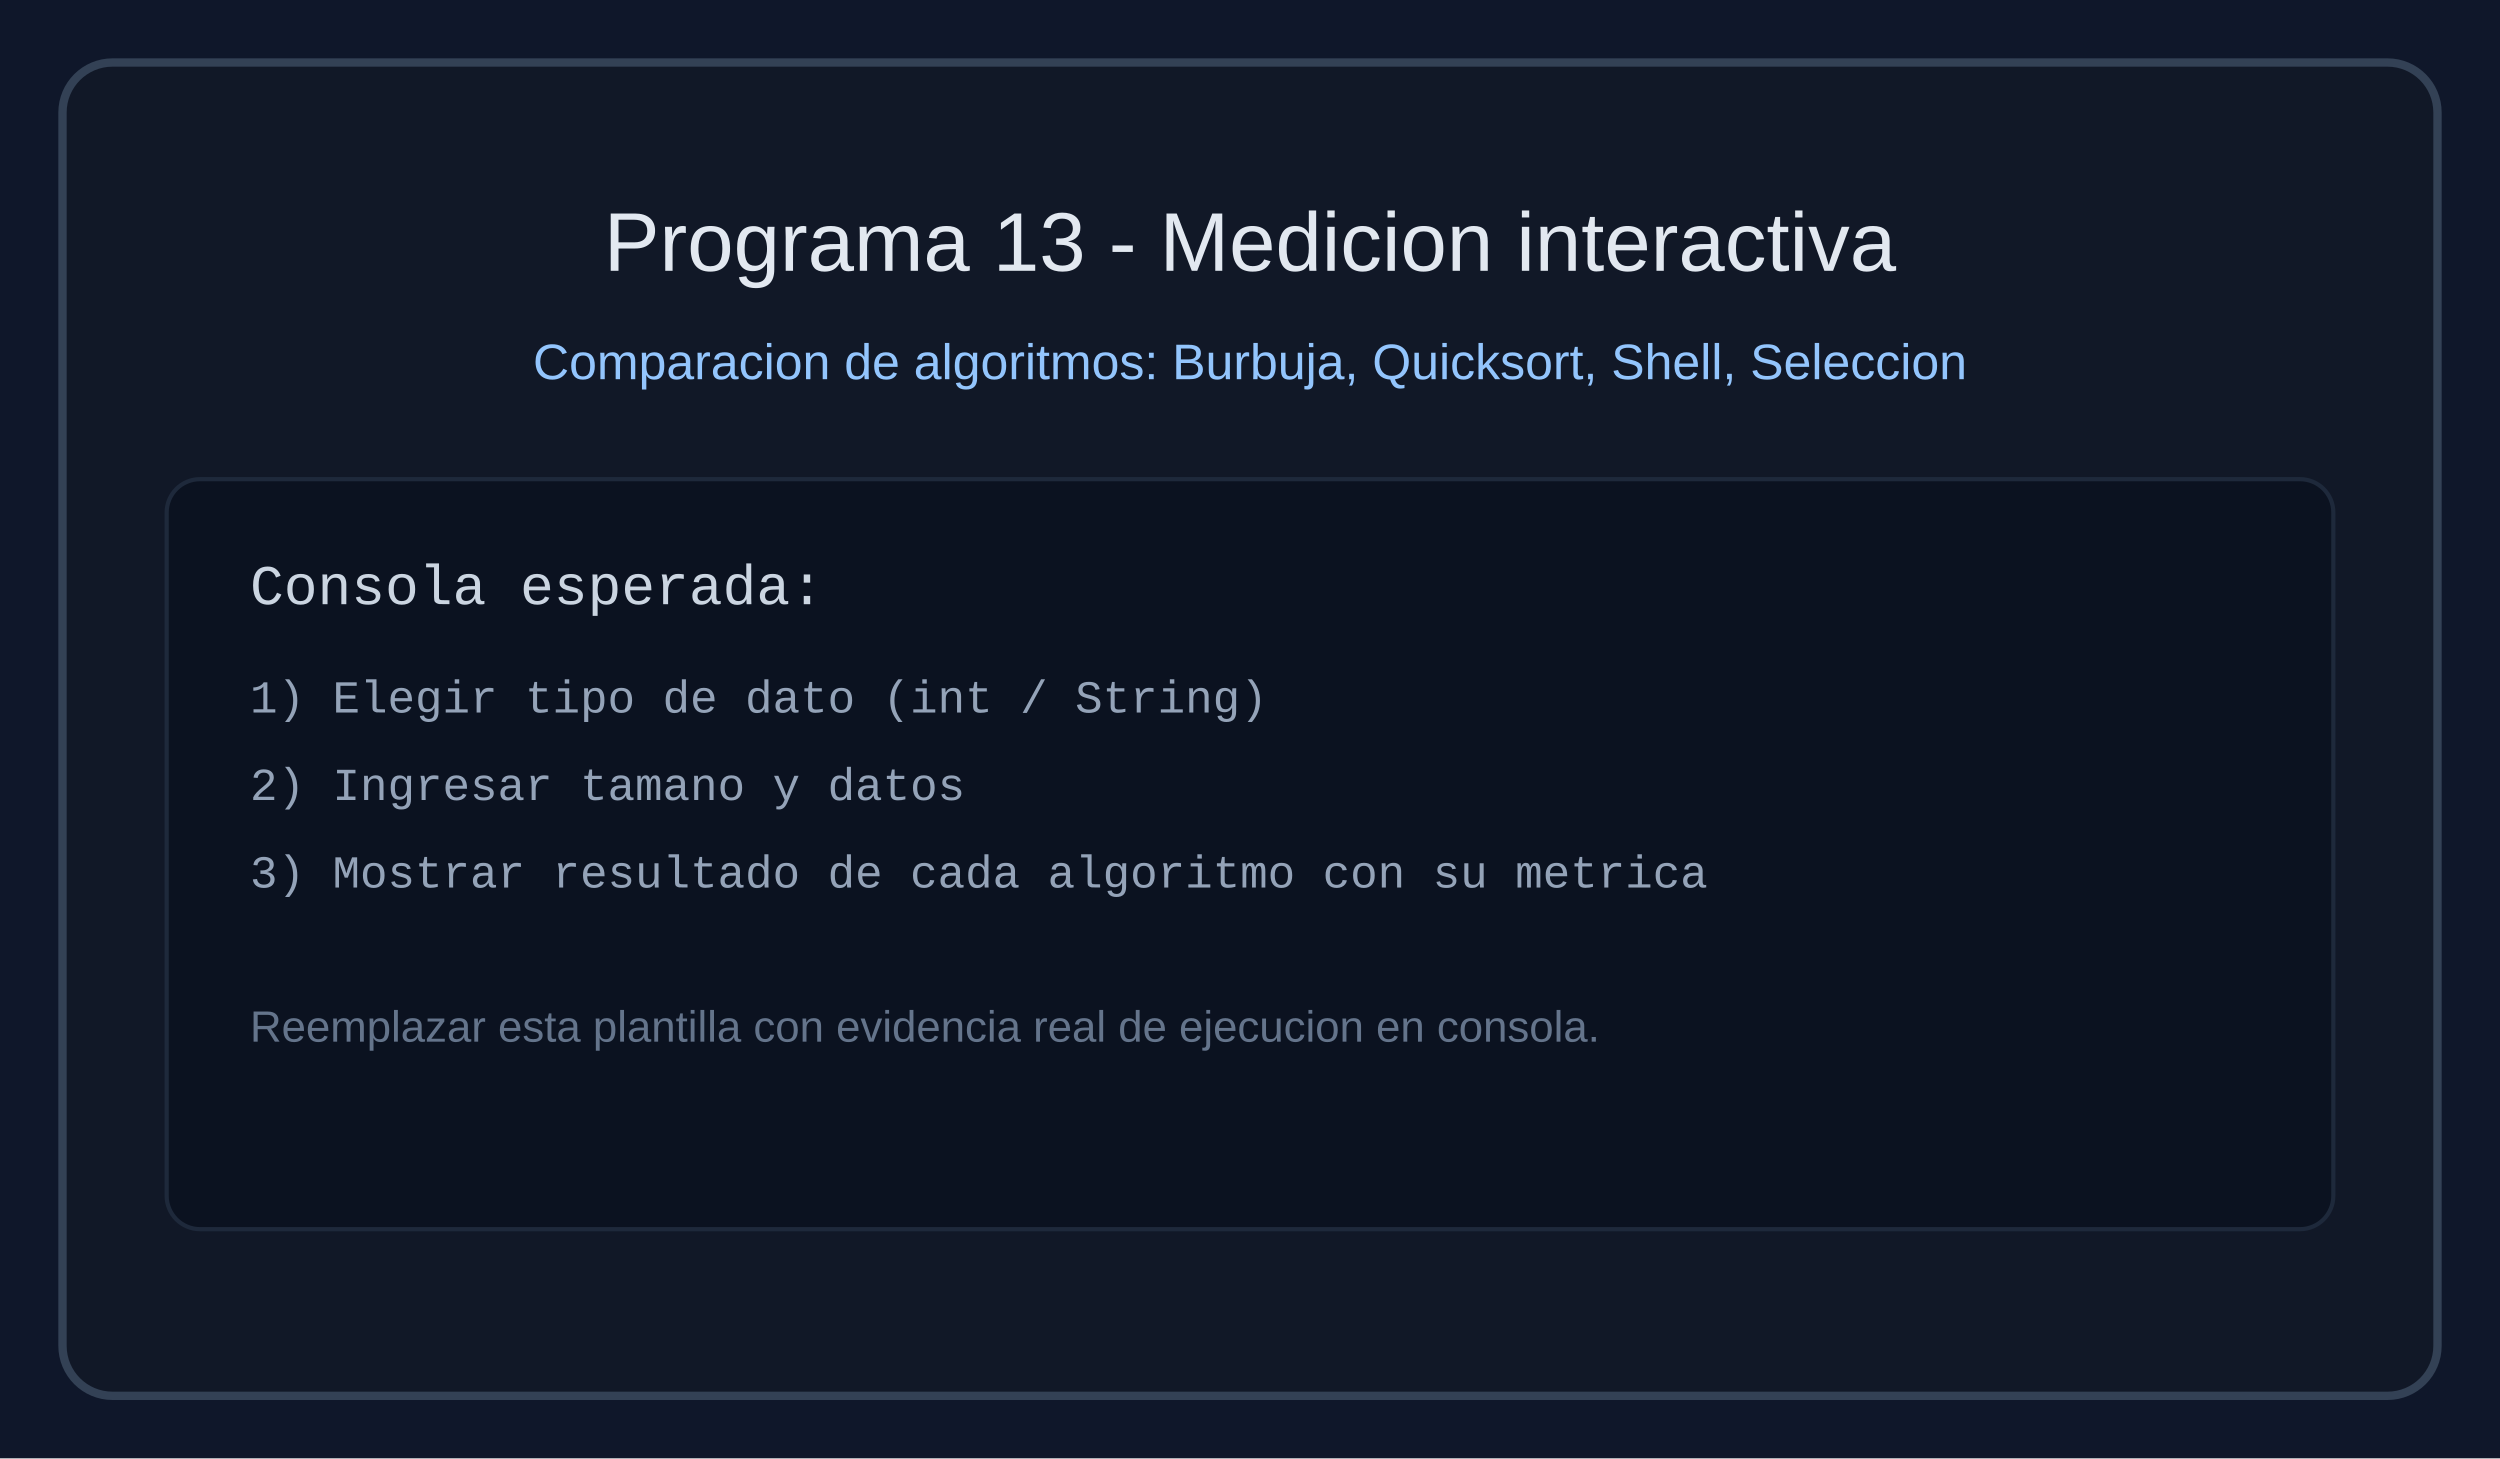
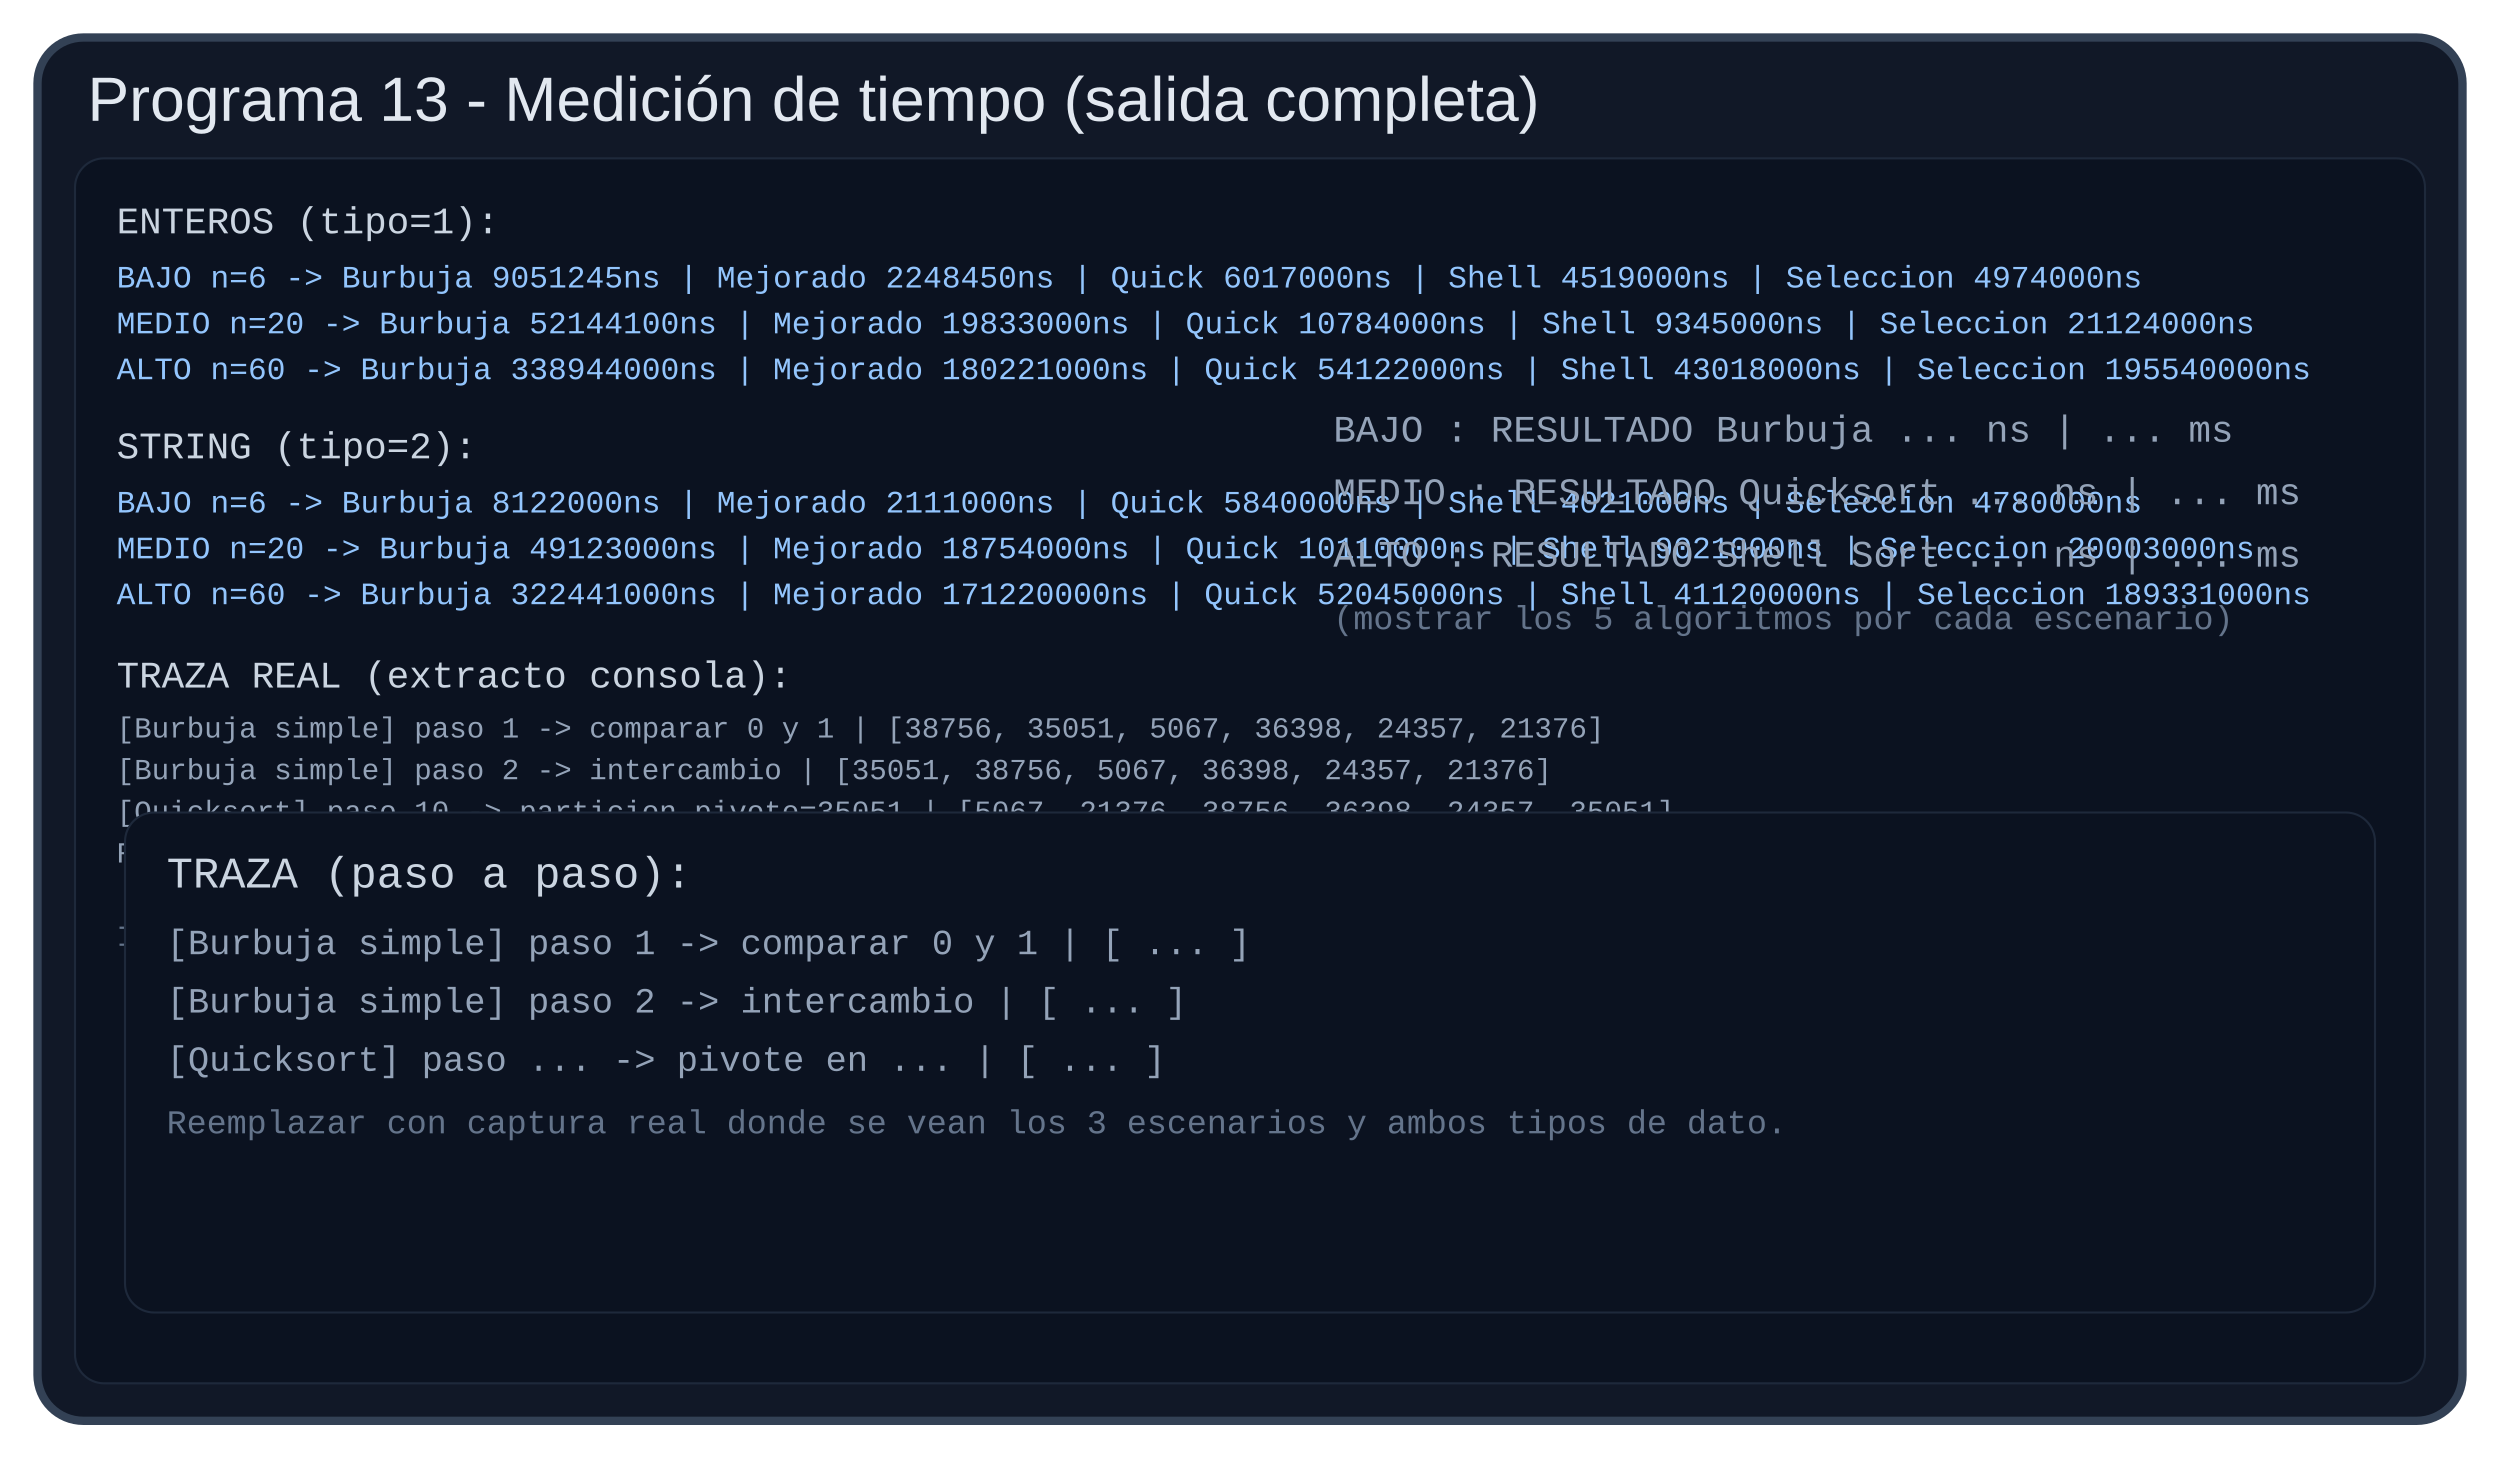
<svg xmlns="http://www.w3.org/2000/svg" width="1200" height="700" viewBox="0 0 1200 700" role="img" aria-labelledby="title desc">
-   <rect width="1200" height="700" fill="#0f172a" />
-   <rect x="30" y="30" width="1140" height="640" rx="24" fill="#111827" stroke="#334155" stroke-width="4" />
-   <text x="600" y="130" text-anchor="middle" fill="#e2e8f0" font-family="Arial, sans-serif" font-size="40">Programa 13 - Medicion interactiva</text>
-   <text x="600" y="182" text-anchor="middle" fill="#93c5fd" font-family="Arial, sans-serif" font-size="24">Comparacion de algoritmos: Burbuja, Quicksort, Shell, Seleccion</text>
-   <rect x="80" y="230" width="1040" height="360" rx="16" fill="#0b1220" stroke="#1e293b" stroke-width="2" />
-   <text x="120" y="290" fill="#cbd5e1" font-family="Courier New, monospace" font-size="27">Consola esperada:</text>
-   <text x="120" y="342" fill="#94a3b8" font-family="Courier New, monospace" font-size="22">1) Elegir tipo de dato (int / String)</text>
-   <text x="120" y="384" fill="#94a3b8" font-family="Courier New, monospace" font-size="22">2) Ingresar tamano y datos</text>
-   <text x="120" y="426" fill="#94a3b8" font-family="Courier New, monospace" font-size="22">3) Mostrar resultado de cada algoritmo con su metrica</text>
-   <text x="120" y="500" fill="#64748b" font-family="Arial, sans-serif" font-size="21">Reemplazar esta plantilla con evidencia real de ejecucion en consola.</text>
+   <rect x="18" y="18" width="1164" height="664" rx="22" fill="#111827" stroke="#334155" stroke-width="4" />
+   <text x="42" y="58" fill="#e2e8f0" font-family="Arial, sans-serif" font-size="30">Programa 13 - Medición de tiempo (salida completa)</text>
+   <rect x="36" y="76" width="1128" height="588" rx="14" fill="#0b1220" stroke="#1e293b" />
+   <text x="56" y="112" fill="#cbd5e1" font-family="Courier New, monospace" font-size="18">ENTEROS (tipo=1):</text>
+   <text x="56" y="138" fill="#93c5fd" font-family="Courier New, monospace" font-size="15">BAJO  n=6  -&gt; Burbuja 9051245ns | Mejorado 2248450ns | Quick 6017000ns | Shell 4519000ns | Seleccion 4974000ns</text>
+   <text x="56" y="160" fill="#93c5fd" font-family="Courier New, monospace" font-size="15">MEDIO n=20 -&gt; Burbuja 52144100ns | Mejorado 19833000ns | Quick 10784000ns | Shell 9345000ns | Seleccion 21124000ns</text>
+   <text x="56" y="182" fill="#93c5fd" font-family="Courier New, monospace" font-size="15">ALTO  n=60 -&gt; Burbuja 338944000ns | Mejorado 180221000ns | Quick 54122000ns | Shell 43018000ns | Seleccion 195540000ns</text>
+   <text x="56" y="220" fill="#cbd5e1" font-family="Courier New, monospace" font-size="18">STRING (tipo=2):</text>
+   <text x="56" y="246" fill="#93c5fd" font-family="Courier New, monospace" font-size="15">BAJO  n=6  -&gt; Burbuja 8122000ns | Mejorado 2111000ns | Quick 5840000ns | Shell 4021000ns | Seleccion 4780000ns</text>
+   <text x="56" y="268" fill="#93c5fd" font-family="Courier New, monospace" font-size="15">MEDIO n=20 -&gt; Burbuja 49123000ns | Mejorado 18754000ns | Quick 10110000ns | Shell 9021000ns | Seleccion 20003000ns</text>
+   <text x="56" y="290" fill="#93c5fd" font-family="Courier New, monospace" font-size="15">ALTO  n=60 -&gt; Burbuja 322441000ns | Mejorado 171220000ns | Quick 52045000ns | Shell 41120000ns | Seleccion 189331000ns</text>
+   <text x="56" y="330" fill="#cbd5e1" font-family="Courier New, monospace" font-size="18">TRAZA REAL (extracto consola):</text>
+   <text x="56" y="354" fill="#94a3b8" font-family="Courier New, monospace" font-size="14">[Burbuja simple] paso 1 -&gt; comparar 0 y 1 | [38756, 35051, 5067, 36398, 24357, 21376]</text>
+   <text x="56" y="374" fill="#94a3b8" font-family="Courier New, monospace" font-size="14">[Burbuja simple] paso 2 -&gt; intercambio | [35051, 38756, 5067, 36398, 24357, 21376]</text>
+   <text x="56" y="394" fill="#94a3b8" font-family="Courier New, monospace" font-size="14">[Quicksort] paso 10 -&gt; particion pivote=35051 | [5067, 21376, 38756, 36398, 24357, 35051]</text>
+   <text x="56" y="414" fill="#94a3b8" font-family="Courier New, monospace" font-size="14">RESULTADO Shell Sort -&gt; 4519000 ns | 4.5190 ms | pasos=17 | [5067, 21376, 24357, 35051, 36398, 38756]</text>
+   <text x="56" y="454" fill="#64748b" font-family="Courier New, monospace" font-size="14">Imagen de salida correspondiente al programa 13: incluye ambos tipos de dato y los 3 escenarios completos.</text>
+   <text x="640" y="212" fill="#94a3b8" font-family="Courier New, monospace" font-size="18">BAJO  : RESULTADO Burbuja ... ns | ... ms</text>
+   <text x="640" y="242" fill="#94a3b8" font-family="Courier New, monospace" font-size="18">MEDIO : RESULTADO Quicksort ... ns | ... ms</text>
+   <text x="640" y="272" fill="#94a3b8" font-family="Courier New, monospace" font-size="18">ALTO  : RESULTADO Shell Sort ... ns | ... ms</text>
+   <text x="640" y="302" fill="#64748b" font-family="Courier New, monospace" font-size="16">(mostrar los 5 algoritmos por cada escenario)</text>
+   <rect x="60" y="390" width="1080" height="240" rx="14" fill="#0b1220" stroke="#1e293b" />
+   <text x="80" y="426" fill="#cbd5e1" font-family="Courier New, monospace" font-size="21">TRAZA (paso a paso):</text>
+   <text x="80" y="458" fill="#94a3b8" font-family="Courier New, monospace" font-size="17">[Burbuja simple] paso 1 -&gt; comparar 0 y 1 | [ ... ]</text>
+   <text x="80" y="486" fill="#94a3b8" font-family="Courier New, monospace" font-size="17">[Burbuja simple] paso 2 -&gt; intercambio | [ ... ]</text>
+   <text x="80" y="514" fill="#94a3b8" font-family="Courier New, monospace" font-size="17">[Quicksort] paso ... -&gt; pivote en ... | [ ... ]</text>
+   <text x="80" y="544" fill="#64748b" font-family="Courier New, monospace" font-size="16">Reemplazar con captura real donde se vean los 3 escenarios y ambos tipos de dato.</text>
</svg>
